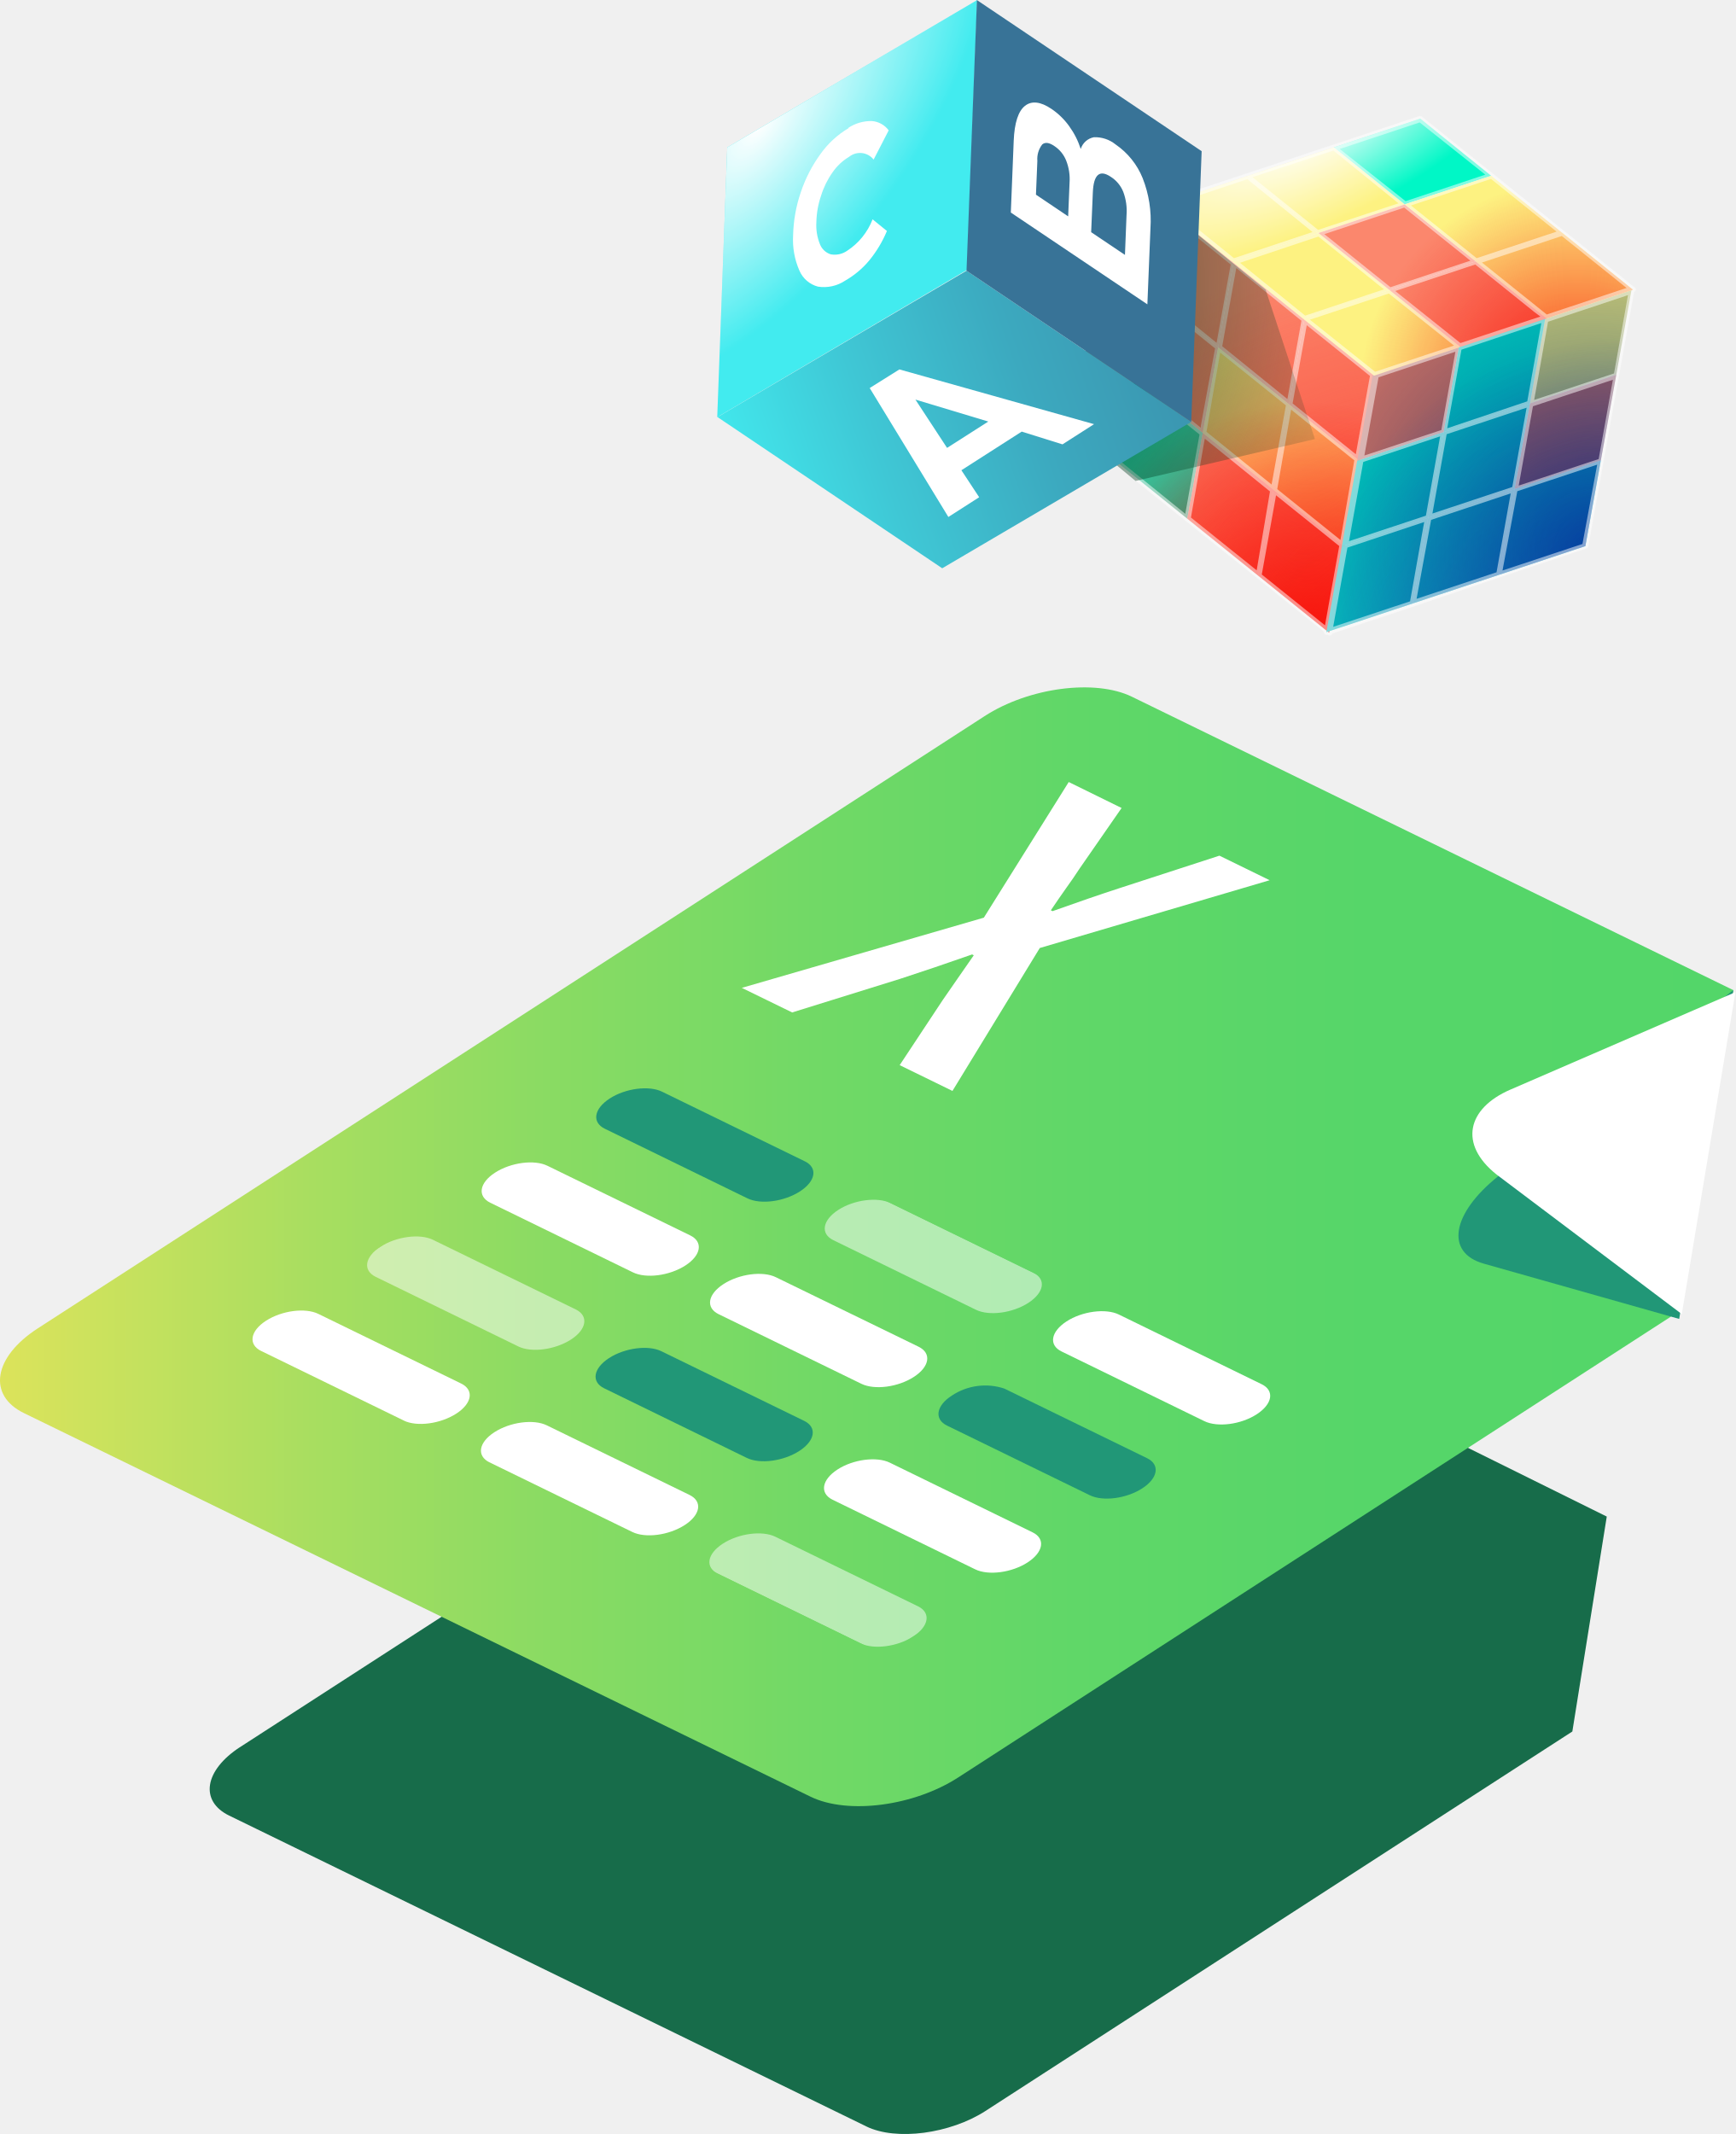
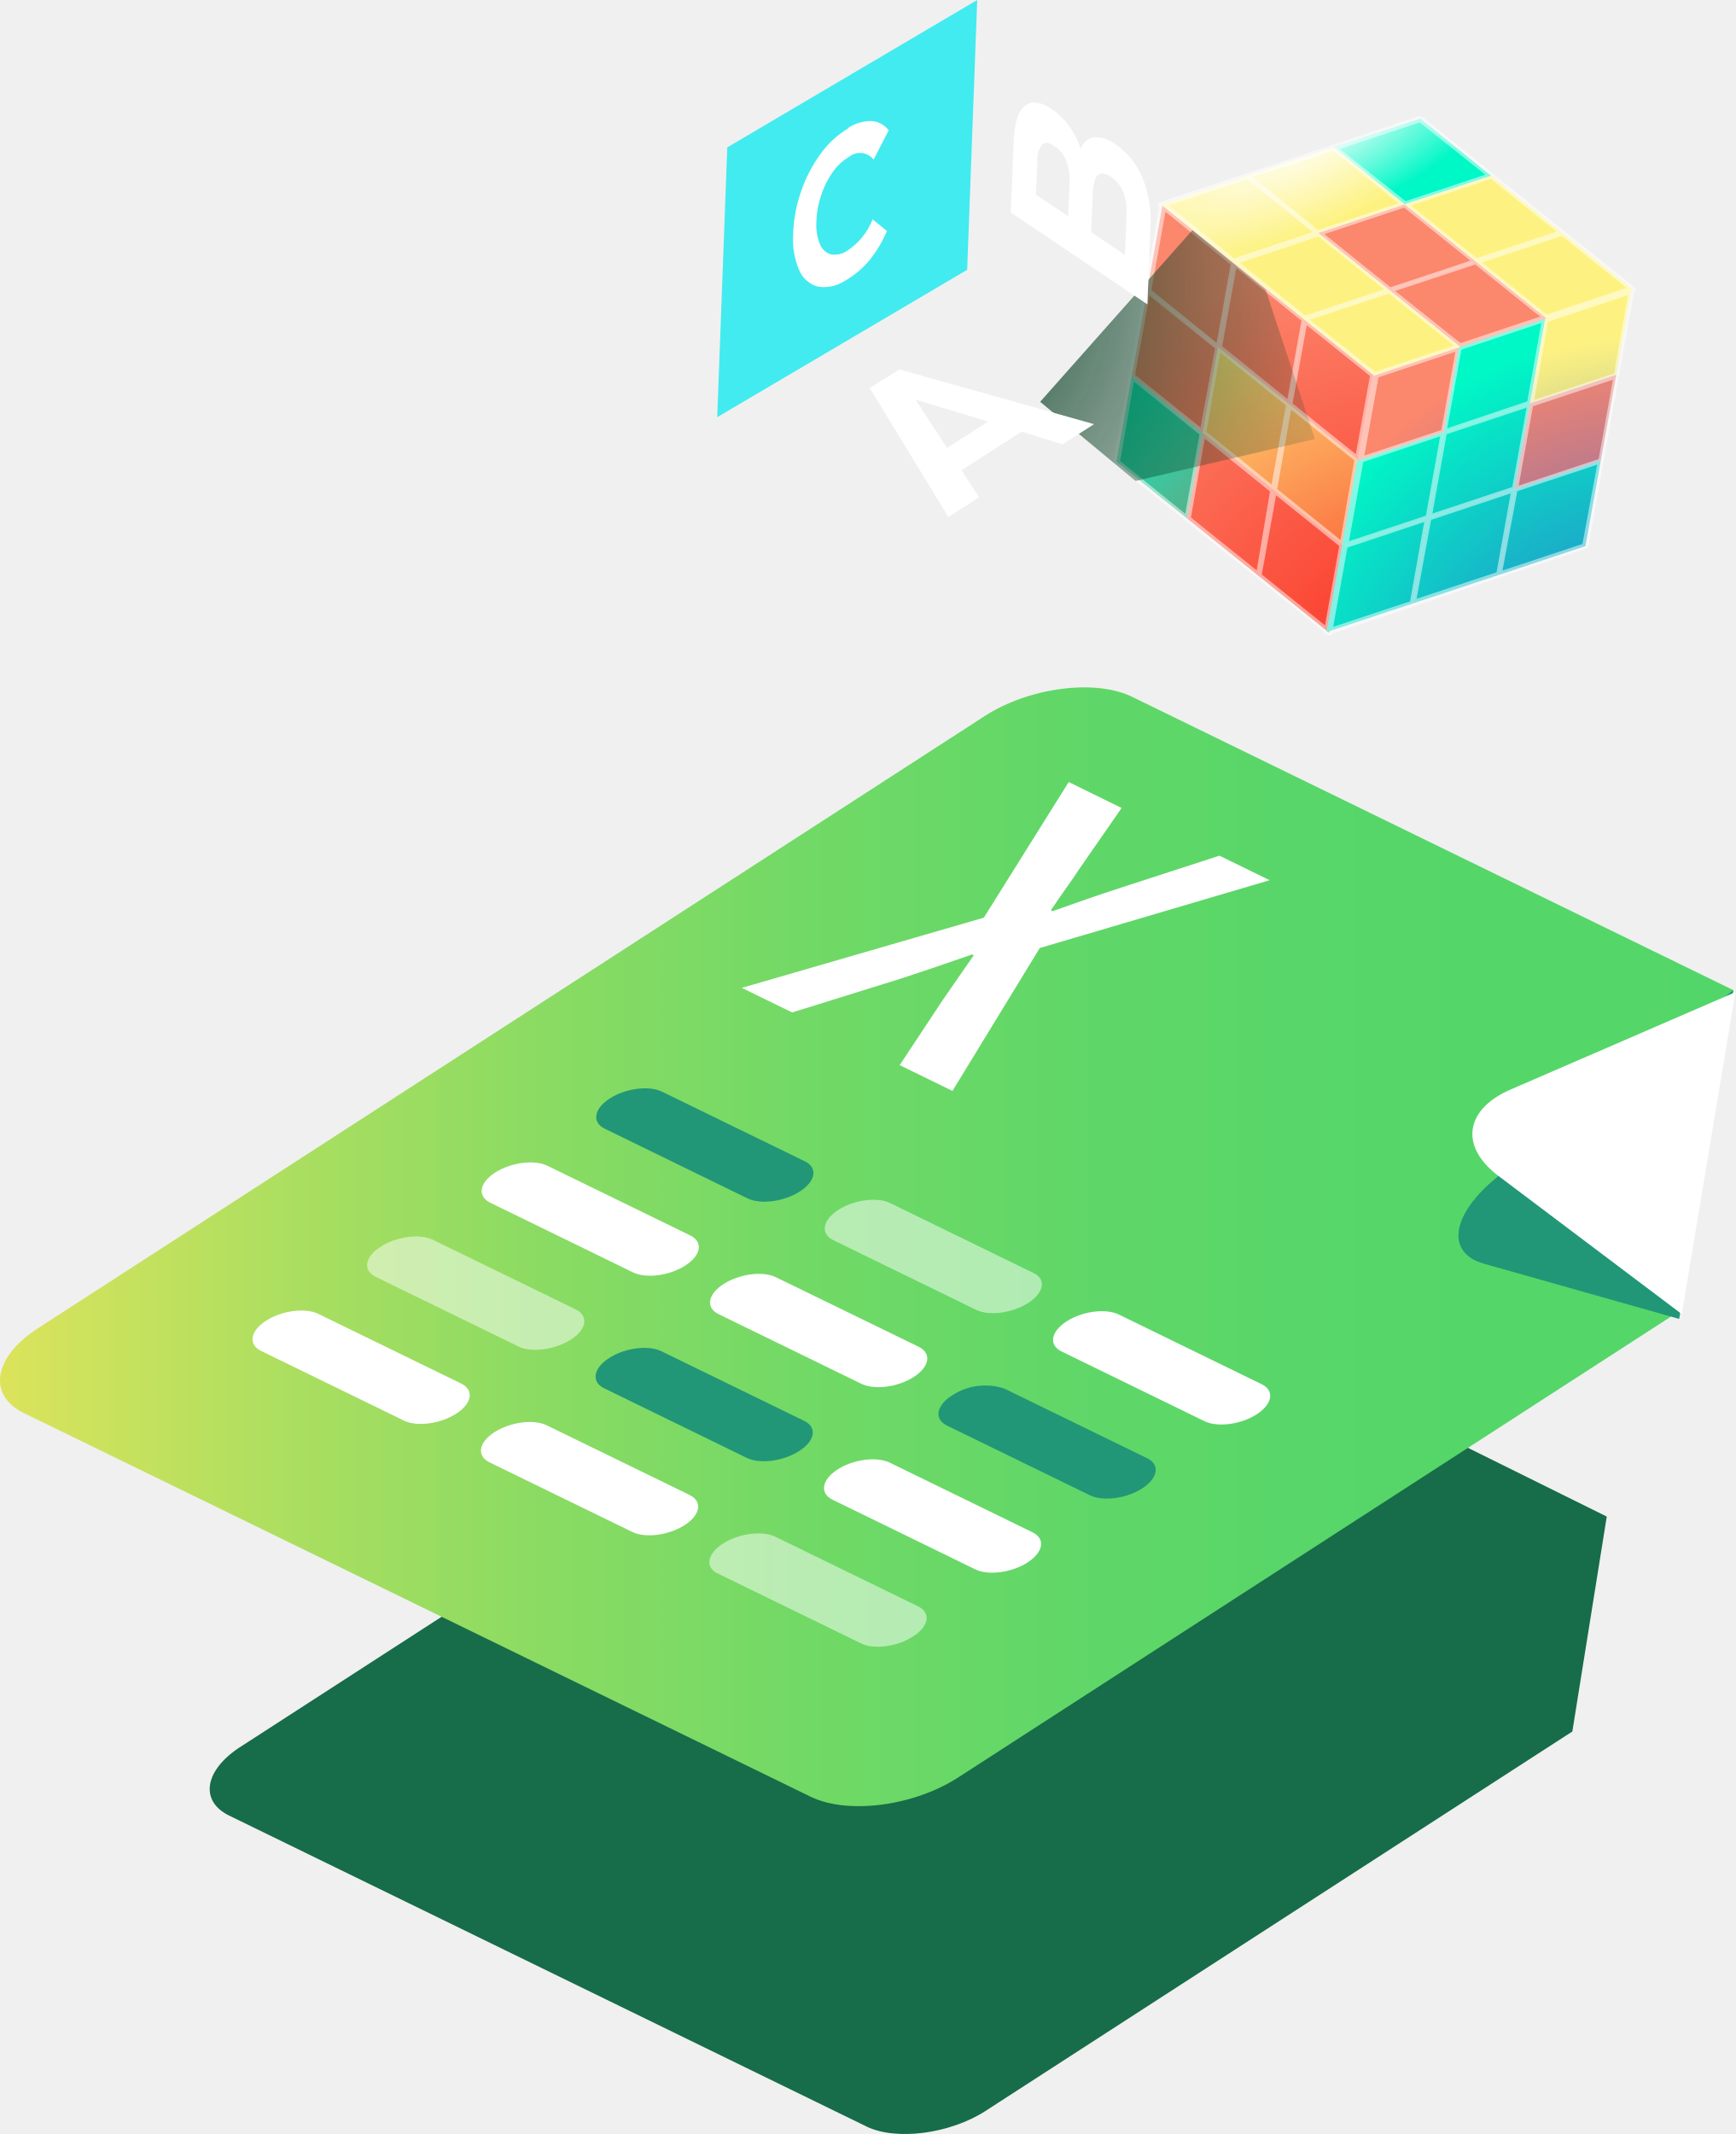
- <svg xmlns="http://www.w3.org/2000/svg" xmlns:xlink="http://www.w3.org/1999/xlink" viewBox="0 0 186.43 229.22">
+ <svg xmlns="http://www.w3.org/2000/svg" xmlnsXlink="http://www.w3.org/1999/xlink" viewBox="0 0 186.43 229.22">
  <defs>
    <style>.cls-1{fill:none;}.cls-2{isolation:isolate;}.cls-3{clip-path:url(#clip-path);}.cls-4{fill:#176c4a;}.cls-5{fill:url(#linear-gradient);}.cls-6{clip-path:url(#clip-path-2);}.cls-7{fill:#219777;}.cls-19,.cls-8,.cls-9{fill:#fff;}.cls-8{opacity:0.5;}.cls-10{fill:#fb876d;}.cls-11{fill:#fdf281;}.cls-12{fill:#00f7c6;}.cls-13{fill:url(#radial-gradient);}.cls-14,.cls-16,.cls-17{mix-blend-mode:multiply;}.cls-14{fill:url(#radial-gradient-2);}.cls-15{fill:url(#radial-gradient-3);}.cls-16{fill:url(#radial-gradient-4);}.cls-17{fill:url(#radial-gradient-5);}.cls-18,.cls-22{mix-blend-mode:screen;}.cls-18{fill:url(#radial-gradient-6);}.cls-19{opacity:0.5;}.cls-20{fill:url(#radial-gradient-7);}.cls-21{fill:url(#linear-gradient-2);}.cls-22{fill:url(#radial-gradient-8);}.cls-23{fill:url(#linear-gradient-3);}.cls-24{fill:url(#linear-gradient-4);}</style>
    <clipPath id="clip-path">
      <polygon class="cls-1" points="18.8 192.18 111.14 132.48 191.24 171.55 98.9 231.25 18.8 192.18" />
    </clipPath>
    <linearGradient id="linear-gradient" y1="133.93" x2="186.2" y2="133.93" gradientUnits="userSpaceOnUse">
      <stop offset="0" stop-color="#dce35b" />
      <stop offset="0.05" stop-color="#cde25d" />
      <stop offset="0.18" stop-color="#a8de60" />
      <stop offset="0.32" stop-color="#89db63" />
      <stop offset="0.47" stop-color="#71d966" />
      <stop offset="0.62" stop-color="#60d768" />
      <stop offset="0.79" stop-color="#56d669" />
      <stop offset="1" stop-color="#53d669" />
    </linearGradient>
    <clipPath id="clip-path-2">
      <polygon class="cls-1" points="25.49 143.86 68.56 116.01 138.09 149.92 95.02 177.77 25.49 143.86" />
    </clipPath>
    <radialGradient id="radial-gradient" cx="943.31" cy="2.97" r="48.49" gradientTransform="translate(-773.23 252.56) rotate(-11.08)" gradientUnits="userSpaceOnUse">
      <stop offset="0" stop-color="#fb2e1f" />
      <stop offset="1" stop-color="#fb2e1f" stop-opacity="0" />
    </radialGradient>
-     <radialGradient id="radial-gradient-2" cx="931.23" cy="-1.91" r="28.62" xlink:href="#radial-gradient" />
+     <radialGradient id="radial-gradient-2" cx="931.23" cy="-1.91" r="28.62" xlinkHref="#radial-gradient" />
    <radialGradient id="radial-gradient-3" cx="966.74" cy="13.22" r="43.73" gradientTransform="translate(-773.23 252.56) rotate(-11.08)" gradientUnits="userSpaceOnUse">
      <stop offset="0" stop-color="#375ecb" />
      <stop offset="1" stop-color="#375ecb" stop-opacity="0" />
    </radialGradient>
-     <radialGradient id="radial-gradient-4" cx="964.12" cy="-8.19" r="43.73" xlink:href="#radial-gradient-3" />
-     <radialGradient id="radial-gradient-5" cx="965.4" cy="-24.85" r="23.38" xlink:href="#radial-gradient" />
+     <radialGradient id="radial-gradient-4" cx="964.12" cy="-8.19" r="43.73" xlinkHref="#radial-gradient-3" />
+     <radialGradient id="radial-gradient-5" cx="965.4" cy="-24.85" r="23.38" xlinkHref="#radial-gradient" />
    <radialGradient id="radial-gradient-6" cx="939.59" cy="-60.07" r="27.75" gradientTransform="matrix(-0.9, 0.43, -0.15, -0.32, 977.12, -408.84)" gradientUnits="userSpaceOnUse">
      <stop offset="0" stop-color="#033b1f" />
      <stop offset="0" stop-color="#fff" />
      <stop offset="1" stop-color="#fff" stop-opacity="0" />
    </radialGradient>
    <radialGradient id="radial-gradient-7" cx="894.13" cy="-50.72" r="57.4" gradientTransform="translate(-773.23 252.56) rotate(-11.08)" gradientUnits="userSpaceOnUse">
      <stop offset="0" stop-color="#033b1f" />
      <stop offset="1" stop-color="#033b1f" stop-opacity="0" />
    </radialGradient>
    <linearGradient id="linear-gradient-2" x1="4243.85" y1="1412.94" x2="4238.33" y2="1394.06" gradientTransform="translate(-3371.77 2780.26) rotate(-56.08)" gradientUnits="userSpaceOnUse">
      <stop offset="0" stop-color="#387397" />
      <stop offset="0.22" stop-color="#387699" />
      <stop offset="0.4" stop-color="#3980a1" />
      <stop offset="0.56" stop-color="#3b91ad" />
      <stop offset="0.72" stop-color="#3ca9bf" />
      <stop offset="0.86" stop-color="#3fc7d5" />
      <stop offset="1" stop-color="#42ebef" />
    </linearGradient>
-     <radialGradient id="radial-gradient-8" cx="880.97" cy="-69.15" r="34.51" gradientTransform="matrix(0.62, -0.79, 0.36, 0.28, -439.82, 728.8)" xlink:href="#radial-gradient-6" />
-     <linearGradient id="linear-gradient-3" x1="4286.33" y1="1414.97" x2="4187.6" y2="1340.93" xlink:href="#linear-gradient-2" />
-     <linearGradient id="linear-gradient-4" x1="4220.98" y1="1341.84" x2="4151.29" y2="1272.43" xlink:href="#linear-gradient-2" />
+     <radialGradient id="radial-gradient-8" cx="880.97" cy="-69.15" r="34.51" gradientTransform="matrix(0.62, -0.79, 0.36, 0.28, -439.82, 728.8)" xlinkHref="#radial-gradient-6" />
+     <linearGradient id="linear-gradient-3" x1="4286.33" y1="1414.97" x2="4187.6" y2="1340.93" xlinkHref="#linear-gradient-2" />
+     <linearGradient id="linear-gradient-4" x1="4220.98" y1="1341.84" x2="4151.29" y2="1272.43" xlinkHref="#linear-gradient-2" />
  </defs>
  <g class="cls-2">
    <g id="Layer_2" data-name="Layer 2">
      <g id="Layer_1-2" data-name="Layer 1">
        <g class="cls-2">
          <g class="cls-3">
            <path class="cls-4" d="M111.69,132.75a15.13,15.13,0,0,0-3.5,1.63L25.8,187.65c-3.85,2.5-4.38,5.81-1.18,7.37l68.45,33.39c3.21,1.56,9,.8,12.84-1.69l63-40.72,3.7-23.1-60.9-30.15" />
          </g>
        </g>
        <path class="cls-5" d="M186.2,106.35,121.6,74.84c-3.95-1.93-11.08-1-15.84,2.09L4.05,142.69c-4.76,3.08-5.42,7.18-1.47,9.1L87.1,193c4,1.93,11.08,1,15.84-2.08l77.74-50.26,5.52-34.32" />
        <g class="cls-2">
          <g class="cls-6">
            <path class="cls-7" d="M86.46,124.74l-15.34-7.48c-1.41-.69-3.94-.36-5.63.74s-1.93,2.55-.52,3.24l15.33,7.48c1.42.69,3.94.35,5.64-.75s1.93-2.54.52-3.23" />
            <path class="cls-8" d="M111,136.71l-15.33-7.48c-1.41-.69-3.94-.36-5.63.74s-1.93,2.55-.52,3.24l15.33,7.48c1.42.69,3.94.35,5.63-.75s1.94-2.54.52-3.23" />
            <path class="cls-9" d="M135.53,148.68,120.2,141.2c-1.41-.69-3.94-.36-5.63.74s-1.94,2.55-.52,3.23l15.33,7.48c1.42.69,3.94.36,5.63-.74s1.94-2.54.52-3.23" />
            <path class="cls-9" d="M74.15,132.7l-15.34-7.48c-1.41-.69-3.93-.36-5.63.74s-1.92,2.54-.51,3.23L68,136.67c1.42.69,3.93.36,5.63-.74s1.93-2.54.52-3.23" />
            <path class="cls-9" d="M98.69,144.66l-15.34-7.47c-1.41-.69-3.93-.36-5.63.74s-1.93,2.54-.52,3.23l15.34,7.48c1.42.69,3.93.36,5.63-.74s1.93-2.54.52-3.24" />
            <path class="cls-7" d="M123.23,156.63l-15.34-7.48a6.49,6.49,0,0,0-5.63.75c-1.7,1.09-1.93,2.54-.52,3.23l15.34,7.48c1.41.69,3.93.36,5.63-.74s1.93-2.55.52-3.24" />
            <path class="cls-8" d="M61.85,140.65l-15.34-7.48c-1.41-.69-3.93-.35-5.63.74s-1.93,2.55-.52,3.24l15.33,7.48c1.42.69,3.94.35,5.64-.74s1.93-2.55.52-3.24" />
            <path class="cls-7" d="M86.39,152.62l-15.34-7.48c-1.41-.69-3.94-.36-5.63.74s-1.93,2.55-.52,3.24l15.33,7.48c1.42.69,3.94.35,5.64-.75s1.93-2.54.52-3.23" />
            <path class="cls-9" d="M110.92,164.59l-15.33-7.48c-1.41-.69-3.94-.36-5.63.74s-1.93,2.55-.52,3.24l15.33,7.48c1.42.69,3.94.35,5.63-.75s1.94-2.54.52-3.23" />
            <path class="cls-9" d="M49.54,148.61,34.2,141.13c-1.41-.69-3.93-.36-5.63.74s-1.93,2.55-.52,3.24l15.33,7.48c1.42.69,3.94.35,5.64-.75s1.93-2.54.52-3.23" />
            <path class="cls-9" d="M74.08,160.58,58.74,153.1c-1.41-.69-3.93-.36-5.63.74s-1.93,2.55-.52,3.24l15.33,7.47c1.42.7,3.94.36,5.64-.74s1.93-2.54.52-3.23" />
            <path class="cls-8" d="M98.62,172.54l-15.34-7.48c-1.41-.68-3.93-.35-5.63.75s-1.93,2.55-.52,3.23l15.33,7.48c1.42.69,3.94.36,5.64-.74s1.93-2.55.52-3.24" />
          </g>
        </g>
        <path class="cls-7" d="M186.2,106.35l-25.26,20c-5,4-5.71,8.2-1.55,9.38l21,5.94,5.82-35.36" />
        <path class="cls-9" d="M186.43,106.57l-24.2,10.48c-4.6,2-5.56,5.84-1.47,9.1l19.91,15Z" />
        <path class="cls-9" d="M136.4,94.55,131,91.91l-10.71,3.48c-1.13.37-2.27.75-3.43,1.15l-3.79,1.33-.18-.09c.59-.87,1.13-1.67,1.64-2.38s1-1.41,1.45-2.11l4.51-6.5L114.81,84l-9.12,14.57-26,7.54,5.41,2.64,11.57-3.6,3.76-1.25,4-1.38.18.09-1.73,2.49c-.53.76-1.07,1.53-1.6,2.31l-4.63,7,5.67,2.77,9.38-15.35,24.69-7.28" />
        <polygon class="cls-10" points="124.9 21.98 132.52 28.11 130.86 37.31 123.25 31.18 124.9 21.98" />
        <polygon class="cls-10" points="132.52 28.11 140.14 34.23 138.48 43.43 130.86 37.31 132.52 28.11" />
        <polygon class="cls-10" points="140.14 34.23 147.75 40.35 146.1 49.55 138.48 43.43 140.14 34.23" />
        <polygon class="cls-10" points="123.25 31.18 130.86 37.31 129.21 46.51 121.59 40.38 123.25 31.18" />
        <polygon class="cls-11" points="130.86 37.31 138.48 43.43 136.82 52.63 129.21 46.51 130.86 37.31" />
        <polygon class="cls-11" points="138.48 43.43 146.1 49.55 144.44 58.75 136.82 52.63 138.48 43.43" />
        <polygon class="cls-12" points="121.59 40.38 129.21 46.51 127.55 55.71 119.93 49.59 121.59 40.38" />
        <polygon class="cls-10" points="129.21 46.51 136.82 52.63 135.17 61.83 127.55 55.71 129.21 46.51" />
        <polygon class="cls-10" points="136.82 52.63 144.44 58.75 142.78 67.95 135.17 61.83 136.82 52.63" />
        <polygon class="cls-13" points="140.14 34.23 132.52 28.11 124.9 21.98 123.25 31.18 121.59 40.38 119.93 49.59 127.55 55.71 135.17 61.83 142.78 67.95 144.44 58.75 146.1 49.55 147.75 40.35 140.14 34.23" />
        <polygon class="cls-14" points="140.14 34.23 132.52 28.11 124.9 21.98 123.25 31.18 121.59 40.38 119.93 49.59 127.55 55.71 135.17 61.83 142.78 67.95 144.44 58.75 146.1 49.55 147.75 40.35 140.14 34.23" />
        <polygon class="cls-11" points="175.28 31.06 166.01 34.14 164.35 43.34 173.63 40.26 175.28 31.06" />
        <polygon class="cls-12" points="166.01 34.14 156.73 37.22 155.08 46.42 164.35 43.34 166.01 34.14" />
        <polygon class="cls-10" points="156.73 37.22 147.46 40.3 145.8 49.5 155.08 46.42 156.73 37.22" />
        <polygon class="cls-10" points="173.63 40.26 164.35 43.34 162.7 52.54 171.97 49.46 173.63 40.26" />
        <polygon class="cls-12" points="164.35 43.34 155.08 46.42 153.42 55.62 162.7 52.54 164.35 43.34" />
        <polygon class="cls-12" points="155.08 46.42 145.8 49.5 144.15 58.7 153.42 55.62 155.08 46.42" />
        <polygon class="cls-12" points="171.97 49.46 162.7 52.54 161.04 61.74 170.31 58.66 171.97 49.46" />
        <polygon class="cls-12" points="162.7 52.54 153.42 55.62 151.76 64.82 161.04 61.74 162.7 52.54" />
        <polygon class="cls-12" points="153.42 55.62 144.15 58.7 142.49 67.9 151.76 64.82 153.42 55.62" />
        <polygon class="cls-15" points="166.01 34.14 156.73 37.22 147.46 40.3 145.8 49.5 144.15 58.7 142.49 67.9 151.76 64.82 161.04 61.74 170.31 58.66 171.97 49.46 173.63 40.26 175.28 31.06 166.01 34.14" />
        <polygon class="cls-16" points="166.01 34.14 156.73 37.22 147.46 40.3 145.8 49.5 144.15 58.7 142.49 67.9 151.76 64.82 161.04 61.74 170.31 58.66 171.97 49.46 173.63 40.26 175.28 31.06 166.01 34.14" />
        <polygon class="cls-11" points="158.53 28.07 167.81 25 175.42 31.12 166.15 34.2 158.53 28.07" />
        <polygon class="cls-11" points="124.75 21.99 134.02 18.91 141.64 25.03 132.37 28.11 124.75 21.99" />
        <polygon class="cls-11" points="134.02 18.91 143.3 15.83 150.91 21.95 141.64 25.03 134.02 18.91" />
        <polygon class="cls-12" points="143.3 15.83 152.57 12.75 160.19 18.88 150.91 21.95 143.3 15.83" />
        <polygon class="cls-11" points="132.37 28.11 141.64 25.03 149.26 31.15 139.98 34.23 132.37 28.11" />
        <polygon class="cls-10" points="141.64 25.03 150.91 21.95 158.53 28.07 149.26 31.15 141.64 25.03" />
        <polygon class="cls-11" points="150.91 21.95 160.19 18.88 167.81 25 158.53 28.07 150.91 21.95" />
        <polygon class="cls-11" points="139.98 34.23 149.26 31.15 156.88 37.27 147.6 40.35 139.98 34.23" />
        <polygon class="cls-10" points="149.26 31.15 158.53 28.07 166.15 34.2 156.88 37.27 149.26 31.15" />
        <polygon class="cls-11" points="158.53 28.07 167.81 25 175.42 31.12 166.15 34.2 158.53 28.07" />
        <polygon class="cls-17" points="167.81 25 160.19 18.88 152.57 12.75 143.3 15.83 134.02 18.91 124.75 21.99 132.37 28.11 139.98 34.23 147.6 40.35 156.88 37.27 166.15 34.2 175.42 31.12 167.81 25" />
        <polygon class="cls-18" points="167.81 25 160.19 18.88 152.57 12.75 143.3 15.83 134.02 18.91 124.75 21.99 132.37 28.11 139.98 34.23 147.6 40.35 156.88 37.27 166.15 34.2 175.42 31.12 167.81 25" />
        <path class="cls-19" d="M175.63,30.89,168,24.77l-7.62-6.12-7.62-6.12a.34.34,0,0,0-.31-.06l-9.27,3.08-9.28,3.08-9.27,3.08a.28.28,0,0,0-.2.23.28.28,0,0,0,.1.27l-1.61,8.92-1.65,9.2-1.66,9.2a.29.29,0,0,0,.11.28l7.62,6.12L135,62.06l7.22,5.79a.28.28,0,0,0,.11.27.26.26,0,0,0,.15.07.26.26,0,0,0,.15,0,.37.37,0,0,0,.14.07.33.33,0,0,0,.17,0,.27.27,0,0,0,.19-.21l8.79-2.92L161.15,62l9.27-3.08a.31.31,0,0,0,.21-.23l1.65-9.2,1.66-9.2,1.61-8.92a.32.32,0,0,0,.19-.22A.31.31,0,0,0,175.63,30.89Zm-24.15,33.7-8.26,2.74,1.53-8.51L153,56.07l-.09.48Zm-28-32.84,7.05,5.67L129,45.74l0,.2-7.06-5.67ZM134,19.25l7,5.67-1,.34-7.44,2.47-7-5.66Zm33.22,5.63-8.59,2.85-6.52-5.23-.53-.43,8.59-2.85Zm7.52,6.05-8.58,2.85-6.23-5-.73-.58,8.58-2.85Zm-34.36,4,6.79,5.45-1.52,8.41-6.79-5.46Zm7.34,5-7-5.59,8.48-2.81,7,5.59Zm-1.15,9,1.52-8.4,8.26-2.75-1.51,8.41Zm-6.76-14.48-1.46,8.15-.05.26-7-5.67,1.51-8.4Zm6.64,15.17,8.26-2.75-1.53,8.52-8.26,2.74ZM131.08,37.87l7.06,5.67L136.61,52v.05l-7-5.67ZM138.7,44l6.79,5.45L144,58l-6.79-5.46ZM164,43.79l-1.54,8.52-8.58,2.85,1.53-8.52ZM155.48,46v-.05L157,37.56l8.58-2.86-1.51,8.41Zm10-12-8.59,2.85-7-5.59.32-.11,8.27-2.74,6.32,5.08Zm-7.52-6-.51.17-8.08,2.68L143,25.73l-.73-.58,8.58-2.85Zm-16.33-2.59,6.32,5.09.73.58-8.47,2.82-7-5.67.52-.18Zm-9.42,3-1.43,7.93-.09.48-7-5.67,1.51-8.4Zm39.53,20.9-8.59,2.85,1.53-8.52,8.59-2.85Zm1.65-9.2-8.58,2.85.49-2.73,1-5.67,8.59-2.86ZM159.56,18.76,151,21.61,143.92,16l8.59-2.85Zm-16.32-2.59,7,5.67-.64.21-8,2.64-6.32-5.08-.73-.58ZM121.81,41l7.05,5.67-1.53,8.52-7-5.67Zm7.53,6.6.09-.48,7,5.67L135,61.26l-7.06-5.67ZM137,53.67l.08-.47,6.79,5.45-1.53,8.52-6.79-5.46Zm16.74,2.17L162.29,53v0l-1.52,8.47-8.59,2.85ZM170,58.43l-8.59,2.85L163,52.76l8.58-2.85Z" />
        <polygon class="cls-20" points="128.09 24.73 135.96 31.11 141.26 47.16 121.99 51.66 111.74 43.16 128.09 24.73" />
        <polygon class="cls-21" points="77.05 44.81 103.9 28.98 104.98 0 78.13 15.83 77.05 44.81" />
        <polygon class="cls-22" points="77.05 44.81 103.9 28.98 104.98 0 78.13 15.83 77.05 44.81" />
        <polygon class="cls-23" points="77.08 44.8 101.22 61.04 127.97 45.32 103.83 29.08 77.08 44.8" />
        <polygon class="cls-24" points="104.95 0.01 129.09 16.24 127.97 45.32 103.83 29.08 104.95 0.01" />
        <path class="cls-9" d="M109.76,46.36l-6.48,4.15,1.91,2.9-3.31,2.12L93.43,41.68l3.19-2,20.91,5.88-3.39,2.17Zm-3.59-1.08-7.83-2.36,3.4,5.19Z" />
        <path class="cls-9" d="M117.52,14.74a3.5,3.5,0,0,1,2.33.78,8,8,0,0,1,2.9,3.61,12.39,12.39,0,0,1,.84,5.4l-.33,8.16-14.67-9.86.31-7.72c.08-1.92.49-3.17,1.21-3.74s1.68-.46,2.85.33a7.49,7.49,0,0,1,1.89,1.84A8.75,8.75,0,0,1,116.1,16,1.84,1.84,0,0,1,117.52,14.74Zm-6.23,6.17,3.46,2.33.15-3.63a5.39,5.39,0,0,0-.36-2.35,3.34,3.34,0,0,0-1.27-1.57c-.57-.39-1-.44-1.31-.17a2.54,2.54,0,0,0-.52,1.76Zm9.38-.3A3.42,3.42,0,0,0,119.34,19q-1.82-1.23-1.94,1.68l-.18,4.26,3.63,2.44.17-4.26A5.86,5.86,0,0,0,120.67,20.61Z" />
        <g class="cls-2">
          <path class="cls-9" d="M91.15,13.77a9.85,9.85,0,0,0-3,2.76,15.08,15.08,0,0,0-2.12,4.11,15.34,15.34,0,0,0-.83,4.65,8.2,8.2,0,0,0,.68,3.78,3,3,0,0,0,2,1.72,4.12,4.12,0,0,0,2.92-.65A9.51,9.51,0,0,0,93.36,28a12.7,12.7,0,0,0,1.92-3.19l-1.54-1.25A7.06,7.06,0,0,1,91,26.94a2.35,2.35,0,0,1-1.75.38,1.83,1.83,0,0,1-1.17-1.1,5.4,5.4,0,0,1-.38-2.37A9.34,9.34,0,0,1,88.21,21a8.77,8.77,0,0,1,1.23-2.49,5.7,5.7,0,0,1,1.78-1.67,1.86,1.86,0,0,1,2.63.3L95.47,14a2.49,2.49,0,0,0-1.83-1,4.47,4.47,0,0,0-2.49.72" />
        </g>
      </g>
    </g>
  </g>
</svg>
